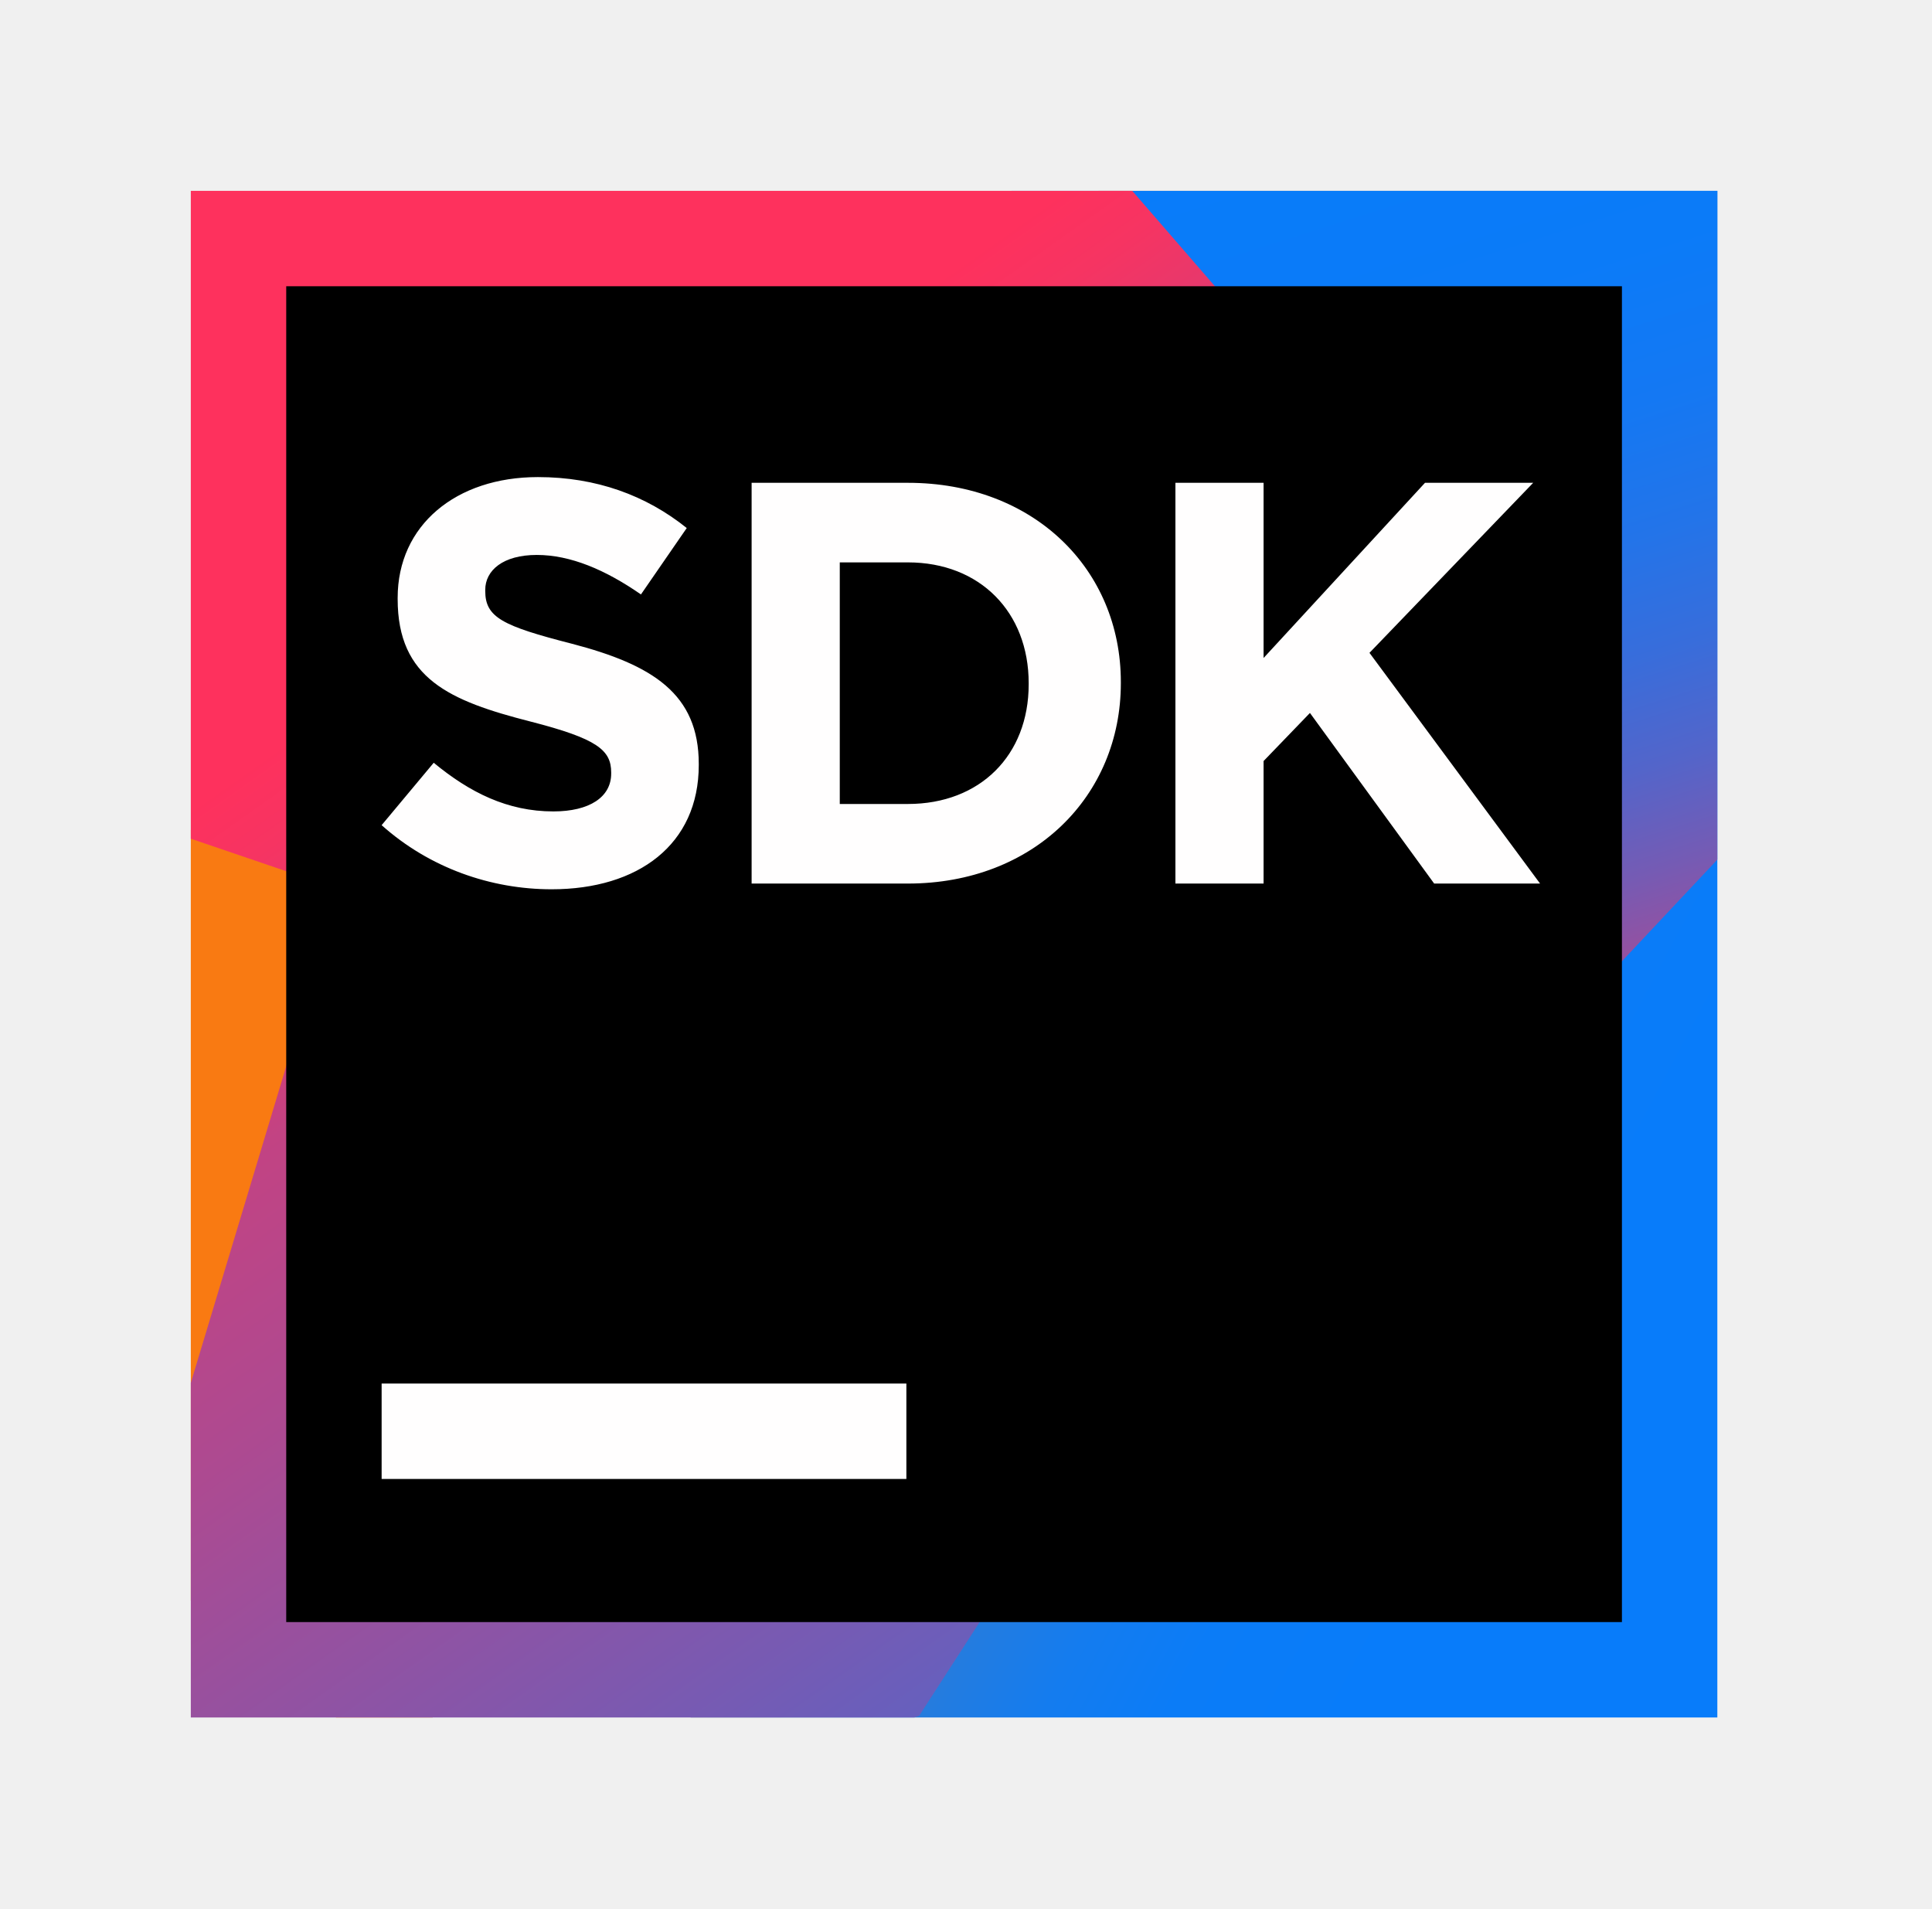
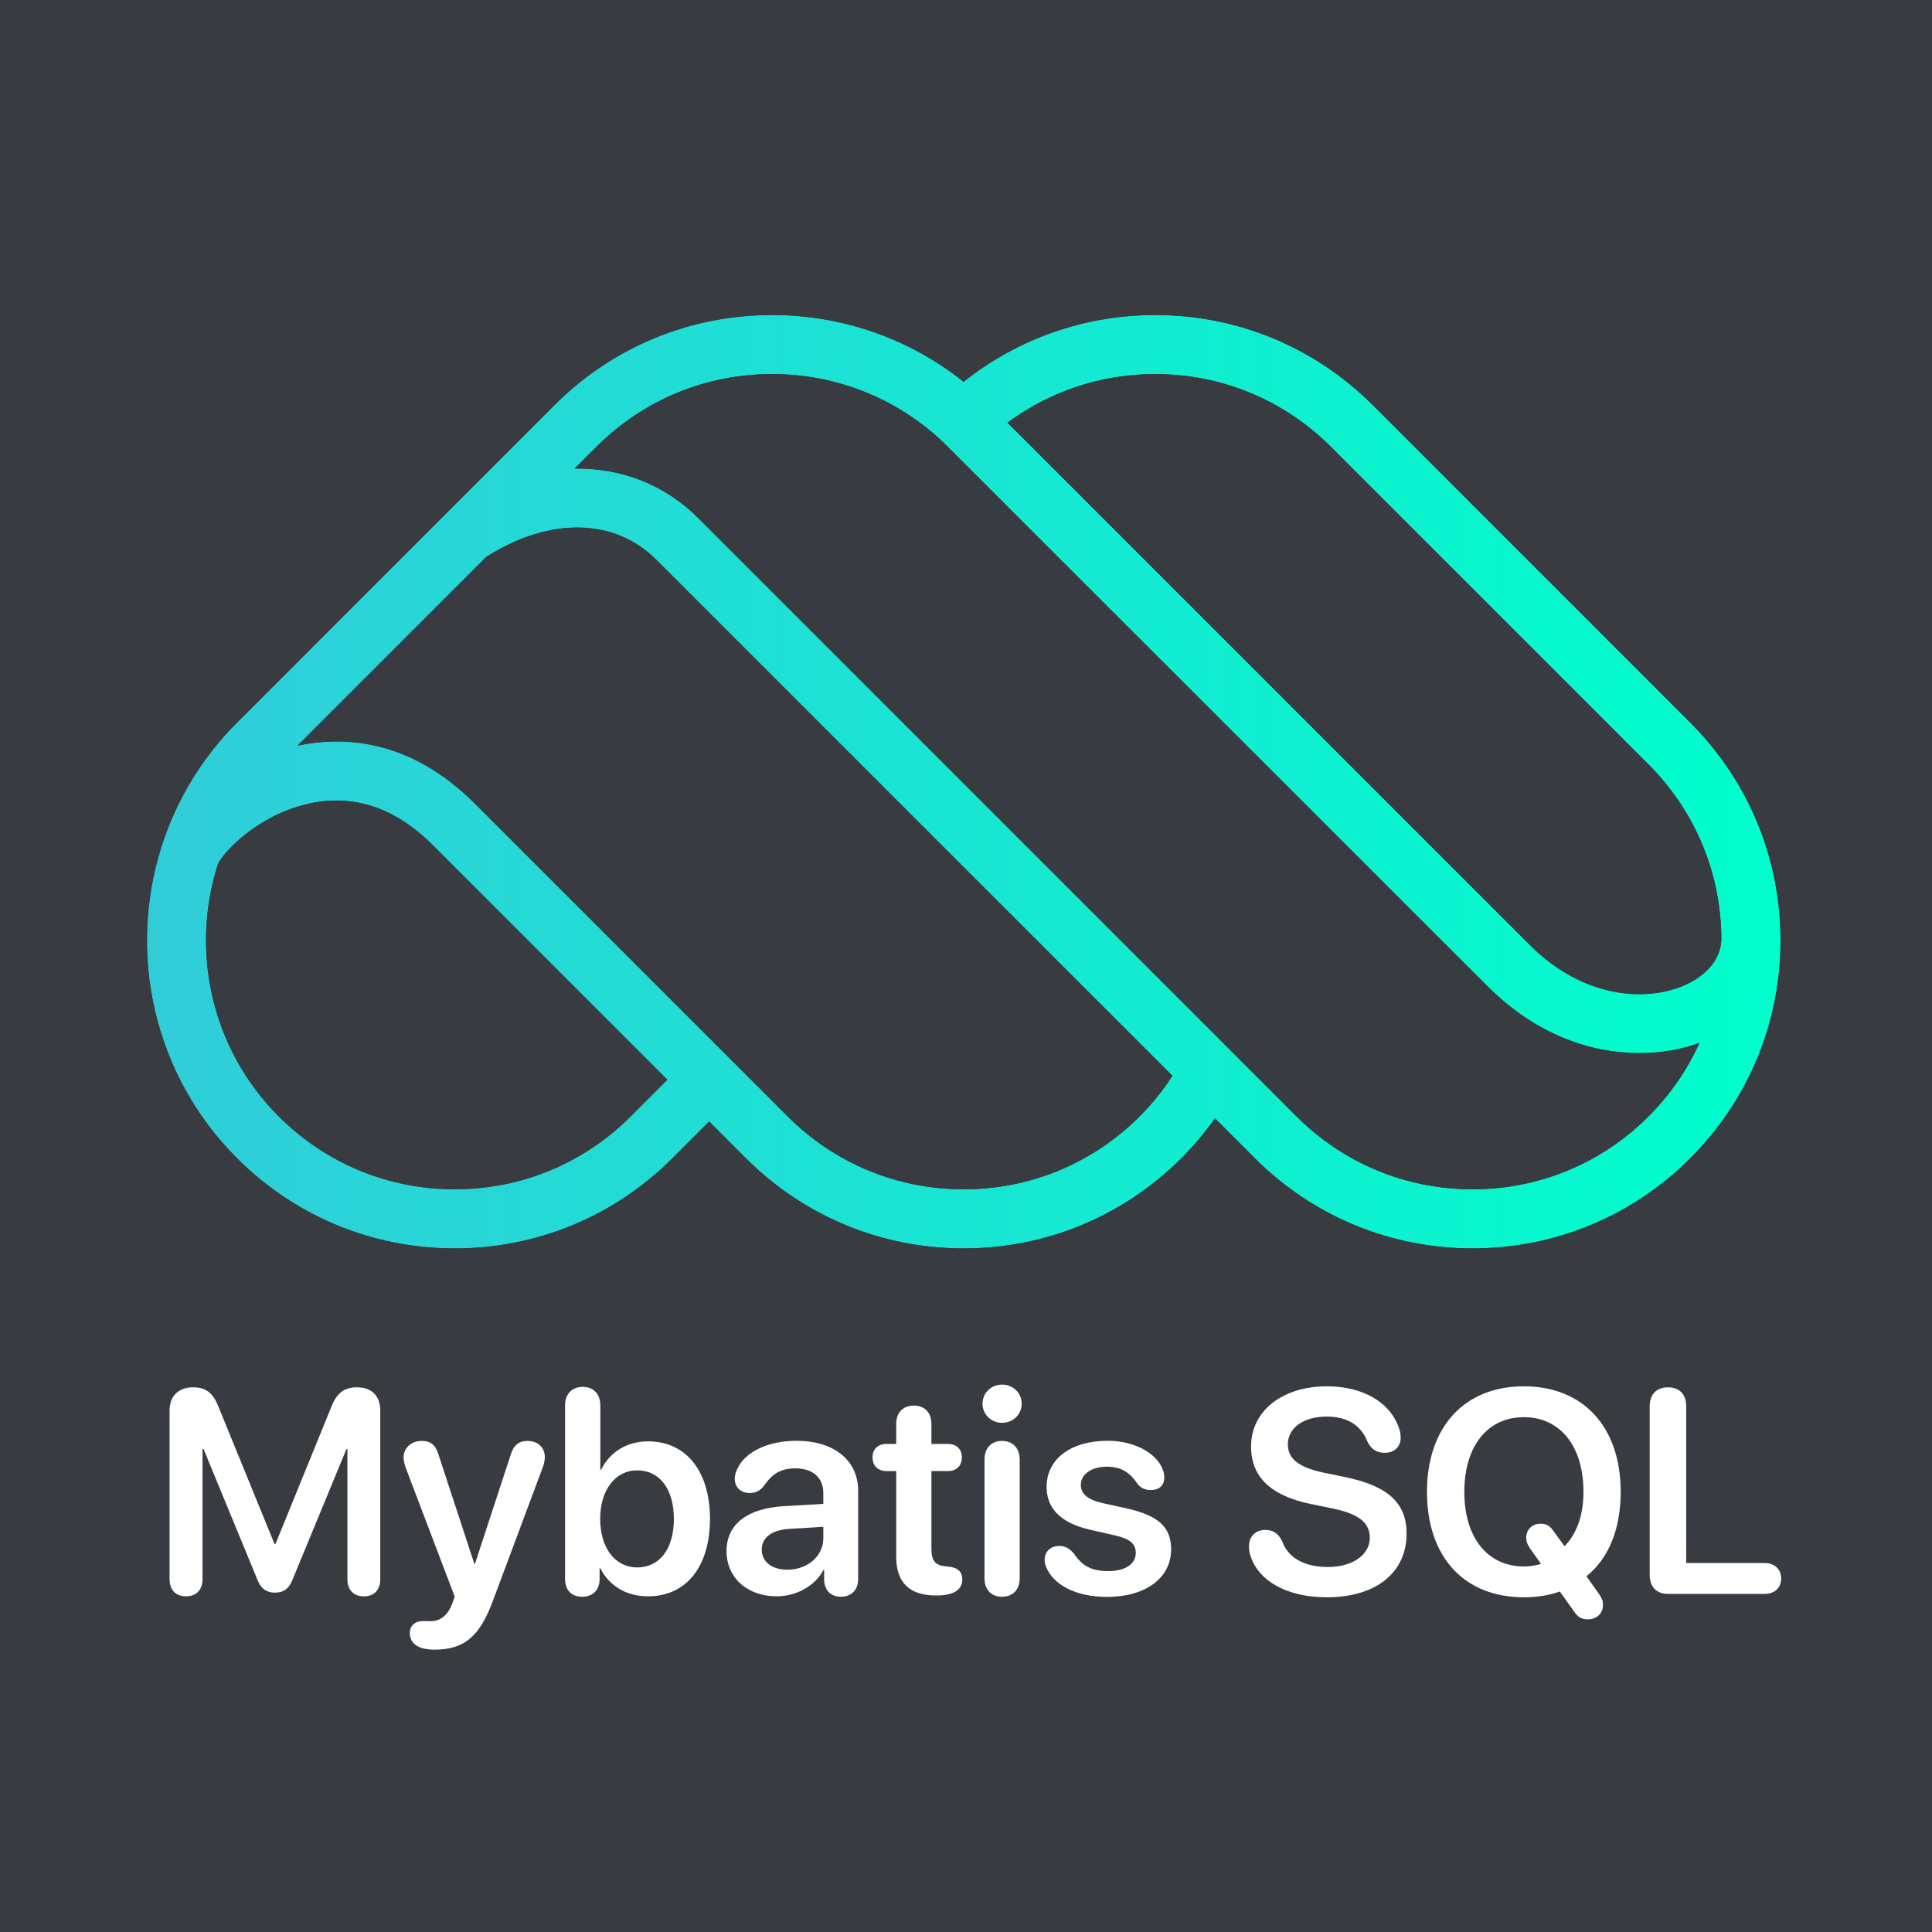
- <svg xmlns="http://www.w3.org/2000/svg" width="81" height="80" viewBox="0 0 81 80">
+ <svg xmlns="http://www.w3.org/2000/svg" xmlns:xlink="http://www.w3.org/1999/xlink" width="40px" height="40px" viewBox="0 0 40 40" version="1.1">
  <defs>
-     <linearGradient id="pluginsdk_80-a" x1="-.031%" x2="100.053%" y1="49.963%" y2="49.963%">
-       <stop offset="25.81%" stop-color="#F97A12" />
-       <stop offset="45.91%" stop-color="#B07B58" />
-       <stop offset="72.41%" stop-color="#577BAE" />
-       <stop offset="91.05%" stop-color="#1E7CE5" />
-       <stop offset="100%" stop-color="#087CFA" />
-     </linearGradient>
-     <linearGradient id="pluginsdk_80-b" x1="27.55%" x2="82.223%" y1="34.514%" y2="77.605%">
-       <stop offset="0%" stop-color="#F97A12" />
-       <stop offset="7.18%" stop-color="#CB7A3E" />
-       <stop offset="15.41%" stop-color="#9E7B6A" />
-       <stop offset="24.2%" stop-color="#757B91" />
-       <stop offset="33.44%" stop-color="#537BB1" />
-       <stop offset="43.24%" stop-color="#387CCC" />
-       <stop offset="53.81%" stop-color="#237CE0" />
-       <stop offset="65.52%" stop-color="#147CEF" />
-       <stop offset="79.25%" stop-color="#0B7CF7" />
-       <stop offset="100%" stop-color="#087CFA" />
-     </linearGradient>
-     <linearGradient id="pluginsdk_80-c" x1="63.121%" x2="40.793%" y1="97.699%" y2="-6.587%">
-       <stop offset="0%" stop-color="#FE315D" />
-       <stop offset="7.84%" stop-color="#CB417E" />
-       <stop offset="16.01%" stop-color="#9E4E9B" />
-       <stop offset="24.74%" stop-color="#755BB4" />
-       <stop offset="33.92%" stop-color="#5365CA" />
-       <stop offset="43.65%" stop-color="#386DDB" />
-       <stop offset="54.14%" stop-color="#2374E9" />
-       <stop offset="65.76%" stop-color="#1478F3" />
-       <stop offset="79.4%" stop-color="#0B7BF8" />
-       <stop offset="100%" stop-color="#087CFA" />
-     </linearGradient>
-     <linearGradient id="pluginsdk_80-d" x1="25.331%" x2="93.854%" y1="24.119%" y2="132.621%">
-       <stop offset="0%" stop-color="#FE315D" />
-       <stop offset="4.023%" stop-color="#F63462" />
-       <stop offset="10.37%" stop-color="#DF3A71" />
-       <stop offset="16.67%" stop-color="#C24383" />
-       <stop offset="29.12%" stop-color="#AD4A91" />
-       <stop offset="54.98%" stop-color="#755BB4" />
-       <stop offset="91.75%" stop-color="#1D76ED" />
-       <stop offset="100%" stop-color="#087CFA" />
+     <polygon id="path-1" points="0 0 40 0 40 40 0 40" />
+     <path d="M31.131,16.614 C30.158,17.587 28.864,18.123 27.488,18.123 C27.488,18.123 27.488,18.123 27.488,18.123 C26.111,18.123 24.817,17.587 23.844,16.614 L11.453,4.222 C10.759,3.529 9.86,3.187 8.897,3.201 L9.345,2.754 C10.317,1.781 11.61,1.245 12.986,1.245 C14.311,1.245 15.57,1.747 16.53,2.658 L16.53,2.658 L27.801,13.923 C28.821,14.943 29.964,15.304 30.94,15.304 C31.403,15.304 31.828,15.222 32.185,15.092 C31.932,15.651 31.578,16.167 31.131,16.614 Z M16.951,18.123 C15.575,18.123 14.281,17.587 13.308,16.614 L6.83,10.136 C5.492,8.799 4.116,8.734 3.16,8.938 L7.068,5.03 C8.375,4.2 9.72,4.22 10.587,5.088 L21.274,15.774 C21.078,16.076 20.851,16.357 20.595,16.614 C19.621,17.587 18.327,18.123 16.951,18.123 Z M6.414,18.123 C5.038,18.123 3.744,17.587 2.771,16.614 C1.36,15.202 0.941,13.169 1.513,11.388 C1.625,11.145 2.307,10.405 3.333,10.153 C4.284,9.92 5.169,10.206 5.965,11.002 L10.817,15.854 L10.058,16.614 C9.085,17.587 7.791,18.123 6.414,18.123 Z M24.558,2.754 L31.131,9.327 C32.097,10.293 32.632,11.575 32.639,12.94 L32.639,12.94 C32.635,13.347 32.332,13.713 31.828,13.919 C31.074,14.227 29.794,14.186 28.666,13.058 L17.859,2.251 C18.741,1.599 19.805,1.245 20.916,1.245 C22.292,1.245 23.585,1.781 24.558,2.754 Z M31.996,8.462 L25.423,1.888 C24.219,0.685 22.619,0.022 20.916,0.022 C19.464,0.022 18.076,0.509 16.951,1.404 C15.827,0.509 14.438,0.022 12.986,0.022 C11.283,0.022 9.683,0.684 8.479,1.888 L1.906,8.462 C1.18,9.187 0.668,10.046 0.366,10.959 C0.354,10.99 0.342,11.021 0.333,11.051 L0.336,11.052 C-0.352,13.247 0.17,15.743 1.906,17.479 C3.11,18.683 4.711,19.347 6.414,19.347 C8.118,19.347 9.719,18.683 10.923,17.479 L11.683,16.719 L12.442,17.479 C13.647,18.683 15.248,19.347 16.951,19.347 C18.654,19.347 20.255,18.683 21.46,17.479 C21.715,17.224 21.947,16.948 22.155,16.655 L22.979,17.479 C24.183,18.683 25.784,19.346 27.488,19.347 C27.488,19.347 27.488,19.347 27.488,19.347 C29.191,19.347 30.792,18.683 31.996,17.479 C33.201,16.275 33.864,14.674 33.864,12.97 C33.864,11.267 33.201,9.666 31.996,8.462 L31.996,8.462 Z" id="path-3" />
+     <linearGradient x1="0%" y1="50%" x2="100%" y2="50%" id="linearGradient-5">
+       <stop stop-color="#30CDD9" offset="0%" />
+       <stop stop-color="#00FFCC" offset="100%" />
    </linearGradient>
  </defs>
-   <g fill="none" fill-rule="evenodd">
-     <g fill-rule="nonzero" transform="translate(8 8)">
-       <path fill="url(#pluginsdk_80-a)" d="M6.088,64 L2.66453526e-15,59.1 L0,26.792 L30,38.67 L10.14,64 L6.088,64 Z" />
-       <path fill="url(#pluginsdk_80-b)" d="M20.952,64 L52.274,31.916 L37.671,0.46 L38.058,1.33226763e-15 L64,0 L64,64 L20.952,64 Z" />
-       <path fill="url(#pluginsdk_80-c)" d="M34.412,0 L64,0 L64,28.037 L49.008,44 L34,0.447 L34.412,0 Z" />
-       <path fill="url(#pluginsdk_80-d)" d="M30.336,64 L0,64 L0,49.971 L6.234,29.283 L0,27.16 L0,0 L39.47,0 L58,21.384 L30.538,63.926 L30.336,64 Z" />
-     </g>
-     <g fill-rule="nonzero" transform="translate(12 12)">
-       <rect width="56" height="56" fill="#000" />
-       <rect width="22" height="4" x="4" y="46" fill="#FFFEFE" />
-       <path fill="#FFFEFE" d="M11.128,25.28 C8.584,25.28 6.016,24.392 4,22.592 L6.184,19.976 C7.696,21.224 9.28,22.016 11.2,22.016 C12.712,22.016 13.624,21.416 13.624,20.432 L13.624,20.384 C13.624,19.448 13.048,18.968 10.24,18.248 C6.856,17.384 4.672,16.448 4.672,13.112 L4.672,13.064 C4.672,10.016 7.12,8 10.552,8 C13,8 15.088,8.768 16.792,10.136 L14.872,12.92 C13.384,11.888 11.92,11.264 10.504,11.264 C9.088,11.264 8.344,11.912 8.344,12.728 L8.344,12.776 C8.344,13.88 9.064,14.24 11.968,14.984 C15.376,15.872 17.296,17.096 17.296,20.024 L17.296,20.072 C17.296,23.408 14.752,25.28 11.128,25.28 Z M19.512,25.04 L19.512,8.24 L26.064,8.24 C31.344,8.24 34.992,11.864 34.992,16.592 L34.992,16.64 C34.992,21.368 31.344,25.04 26.064,25.04 L19.512,25.04 Z M26.064,11.576 L23.208,11.576 L23.208,21.704 L26.064,21.704 C29.088,21.704 31.128,19.664 31.128,16.688 L31.128,16.64 C31.128,13.664 29.088,11.576 26.064,11.576 Z M37.28,25.04 L37.28,8.24 L40.976,8.24 L40.976,15.584 L47.744,8.24 L52.28,8.24 L45.416,15.368 L52.568,25.04 L48.128,25.04 L42.92,17.888 L40.976,19.904 L40.976,25.04 L37.28,25.04 Z" />
+   <g id="画板备份" stroke="none" stroke-width="1" fill="none" fill-rule="evenodd">
+     <g id="shutterstock_623877563">
+       <g id="编组">
+         <mask id="mask-2" fill="white">
+           <use xlink:href="#path-1" />
+         </mask>
+         <g id="Clip-2" />
+         <polygon id="Fill-1" fill="#383C41" mask="url(#mask-2)" points="0 40 40 40 40 0 0 0" />
+       </g>
+       <path d="M7.533,33.05 C7.747,33.05 7.873,32.918 7.873,32.695 L7.873,29.203 C7.873,28.901 7.694,28.723 7.393,28.723 C7.129,28.723 6.977,28.837 6.865,29.115 L5.705,31.963 L5.682,31.963 L4.519,29.115 C4.407,28.834 4.258,28.723 3.997,28.723 C3.695,28.723 3.511,28.904 3.511,29.203 L3.511,32.695 C3.511,32.918 3.637,33.05 3.851,33.05 C4.064,33.05 4.193,32.918 4.193,32.695 L4.193,30 L4.214,30 L5.336,32.722 C5.406,32.895 5.521,32.974 5.693,32.974 C5.869,32.974 5.978,32.895 6.051,32.719 L7.173,30 L7.193,30 L7.193,32.695 C7.193,32.918 7.319,33.05 7.533,33.05 Z M8.992,34.154 C9.613,34.154 9.936,33.885 10.217,33.111 L11.239,30.375 C11.266,30.305 11.28,30.223 11.28,30.164 C11.28,29.971 11.134,29.833 10.926,29.833 C10.741,29.833 10.636,29.918 10.574,30.117 L9.833,32.379 L9.821,32.379 L9.08,30.12 C9.019,29.915 8.916,29.833 8.731,29.833 C8.518,29.833 8.356,29.974 8.356,30.173 C8.356,30.231 8.371,30.308 8.397,30.381 L9.414,33.056 L9.361,33.208 C9.253,33.48 9.083,33.565 8.919,33.565 C8.852,33.565 8.822,33.562 8.761,33.562 C8.591,33.562 8.485,33.659 8.485,33.809 C8.485,34.031 8.664,34.154 8.992,34.154 Z M12.054,33.059 C12.265,33.059 12.414,32.927 12.414,32.692 L12.414,32.47 L12.429,32.47 C12.613,32.83 12.962,33.05 13.416,33.05 C14.204,33.05 14.699,32.44 14.699,31.447 C14.699,30.454 14.201,29.842 13.419,29.842 C12.977,29.842 12.625,30.064 12.446,30.428 L12.429,30.428 L12.429,29.098 C12.429,28.852 12.279,28.714 12.065,28.714 C11.852,28.714 11.699,28.852 11.699,29.098 L11.699,32.692 C11.699,32.93 11.843,33.059 12.054,33.059 Z M13.193,32.452 C12.742,32.452 12.426,32.057 12.426,31.447 C12.426,30.844 12.742,30.442 13.193,30.442 C13.659,30.442 13.952,30.832 13.952,31.447 C13.952,32.065 13.659,32.452 13.193,32.452 Z M17.412,33.059 C17.617,33.059 17.767,32.927 17.767,32.692 L17.767,30.861 C17.767,30.237 17.266,29.83 16.495,29.83 C15.9,29.83 15.42,30.059 15.262,30.419 C15.229,30.486 15.212,30.551 15.212,30.618 C15.212,30.794 15.341,30.911 15.52,30.911 C15.643,30.911 15.739,30.864 15.815,30.765 C15.997,30.498 16.182,30.401 16.466,30.401 C16.826,30.401 17.046,30.589 17.046,30.914 L17.046,31.137 L16.223,31.184 C15.467,31.23 15.042,31.562 15.042,32.112 C15.042,32.672 15.479,33.05 16.079,33.05 C16.48,33.05 16.87,32.842 17.049,32.505 L17.063,32.505 L17.063,32.722 C17.075,32.938 17.213,33.059 17.412,33.059 Z M16.302,32.499 C15.985,32.499 15.771,32.338 15.771,32.083 C15.771,31.837 15.974,31.679 16.325,31.655 L17.046,31.611 L17.046,31.849 C17.046,32.224 16.712,32.499 16.302,32.499 Z M19.401,33.032 C19.735,33.032 19.923,32.918 19.923,32.704 C19.923,32.534 19.823,32.452 19.63,32.435 L19.577,32.429 C19.366,32.411 19.284,32.309 19.284,32.074 L19.284,30.457 L19.621,30.457 C19.803,30.457 19.914,30.349 19.914,30.173 C19.914,30 19.803,29.895 19.621,29.895 L19.284,29.895 L19.284,29.481 C19.284,29.247 19.144,29.101 18.921,29.101 C18.695,29.101 18.555,29.247 18.555,29.481 L18.555,29.895 L18.358,29.895 C18.177,29.895 18.065,30 18.065,30.173 C18.065,30.349 18.177,30.457 18.358,30.457 L18.555,30.457 L18.555,32.232 C18.555,32.763 18.83,33.032 19.372,33.032 L19.401,33.032 Z M20.746,29.458 C20.975,29.458 21.153,29.282 21.153,29.062 C21.153,28.84 20.975,28.667 20.746,28.667 C20.521,28.667 20.342,28.84 20.342,29.062 C20.342,29.282 20.521,29.458 20.746,29.458 Z M20.746,33.059 C20.969,33.059 21.112,32.912 21.112,32.675 L21.112,30.22 C21.112,29.982 20.969,29.833 20.746,29.833 C20.523,29.833 20.383,29.982 20.383,30.217 L20.383,32.675 C20.383,32.912 20.523,33.059 20.746,33.059 Z M22.923,33.062 C23.714,33.062 24.247,32.672 24.247,32.077 C24.247,31.617 23.986,31.38 23.33,31.23 L22.835,31.122 C22.513,31.049 22.378,30.926 22.378,30.744 C22.378,30.521 22.598,30.366 22.917,30.366 C23.225,30.366 23.403,30.501 23.547,30.715 C23.614,30.812 23.72,30.85 23.825,30.85 C24.01,30.85 24.106,30.741 24.106,30.589 C24.106,30.554 24.101,30.519 24.092,30.48 C23.995,30.123 23.532,29.83 22.935,29.83 C22.167,29.83 21.669,30.208 21.669,30.785 C21.669,31.236 21.968,31.535 22.574,31.673 L23.078,31.787 C23.397,31.86 23.515,31.963 23.515,32.15 C23.515,32.385 23.289,32.528 22.949,32.528 C22.601,32.528 22.413,32.423 22.249,32.186 C22.155,32.062 22.053,32.007 21.933,32.007 C21.757,32.007 21.628,32.118 21.628,32.294 C21.628,32.338 21.637,32.385 21.657,32.438 C21.807,32.81 22.267,33.062 22.923,33.062 Z M27.47,33.07 C28.486,33.07 29.122,32.561 29.122,31.752 C29.122,31.125 28.747,30.768 27.856,30.583 L27.402,30.489 C26.875,30.378 26.664,30.193 26.664,29.906 C26.664,29.552 26.998,29.329 27.467,29.329 C27.862,29.329 28.164,29.481 28.308,29.839 C28.387,30.003 28.495,30.079 28.671,30.079 C28.867,30.079 28.999,29.953 28.999,29.769 C28.999,29.698 28.99,29.643 28.973,29.596 C28.8,29.036 28.22,28.702 27.473,28.702 C26.556,28.702 25.902,29.206 25.902,29.95 C25.902,30.568 26.298,30.967 27.145,31.14 L27.599,31.233 C28.149,31.348 28.36,31.535 28.36,31.84 C28.36,32.191 28.003,32.443 27.493,32.443 C27.042,32.443 26.679,32.279 26.547,31.913 C26.465,31.743 26.359,31.676 26.192,31.676 C25.993,31.676 25.858,31.811 25.858,32.021 C25.858,32.092 25.873,32.168 25.899,32.238 C26.063,32.719 26.626,33.07 27.47,33.07 Z M32.872,33.527 C33.057,33.527 33.188,33.404 33.188,33.231 C33.188,33.152 33.168,33.094 33.115,33.015 L32.846,32.634 C33.303,32.271 33.555,31.658 33.555,30.888 C33.555,29.546 32.781,28.702 31.551,28.702 C30.317,28.702 29.544,29.546 29.544,30.888 C29.544,32.238 30.317,33.07 31.551,33.07 C31.82,33.07 32.069,33.032 32.295,32.95 L32.591,33.366 C32.667,33.48 32.749,33.527 32.872,33.527 Z M31.551,32.432 C30.795,32.432 30.317,31.831 30.317,30.888 C30.317,29.944 30.795,29.341 31.551,29.341 C32.304,29.341 32.784,29.944 32.784,30.888 C32.784,31.374 32.641,31.761 32.392,32.013 L32.151,31.682 C32.081,31.585 32.008,31.547 31.896,31.547 C31.724,31.547 31.598,31.667 31.598,31.837 C31.598,31.904 31.618,31.969 31.671,32.048 L31.905,32.379 C31.797,32.411 31.677,32.432 31.551,32.432 Z M36.531,33 C36.739,33 36.877,32.877 36.877,32.681 C36.877,32.484 36.736,32.361 36.531,32.361 L34.911,32.361 L34.911,29.115 C34.911,28.866 34.771,28.723 34.533,28.723 C34.299,28.723 34.155,28.866 34.155,29.115 L34.155,32.607 C34.155,32.854 34.299,33 34.533,33 L36.531,33 Z" id="MybatisSQL" fill="#FFFFFF" fill-rule="nonzero" />
+       <g id="编组" transform="translate(3, 6.5)">
+         <mask id="mask-4" fill="white">
+           <use xlink:href="#path-3" />
+         </mask>
+         <g id="Clip-33" />
+         <path d="M31.131,16.614 C30.158,17.587 28.864,18.123 27.488,18.123 C27.488,18.123 27.488,18.123 27.488,18.123 C26.111,18.123 24.817,17.587 23.844,16.614 L11.453,4.222 C10.759,3.529 9.86,3.187 8.897,3.201 L9.345,2.754 C10.317,1.781 11.61,1.245 12.986,1.245 C14.311,1.245 15.57,1.747 16.53,2.658 L16.53,2.658 L27.801,13.923 C28.821,14.943 29.964,15.304 30.94,15.304 C31.403,15.304 31.828,15.222 32.185,15.092 C31.932,15.651 31.578,16.167 31.131,16.614 Z M16.951,18.123 C15.575,18.123 14.281,17.587 13.308,16.614 L6.83,10.136 C5.492,8.799 4.116,8.734 3.16,8.938 L7.068,5.03 C8.375,4.2 9.72,4.22 10.587,5.088 L21.274,15.774 C21.078,16.076 20.851,16.357 20.595,16.614 C19.621,17.587 18.327,18.123 16.951,18.123 Z M6.414,18.123 C5.038,18.123 3.744,17.587 2.771,16.614 C1.36,15.202 0.941,13.169 1.513,11.388 C1.625,11.145 2.307,10.405 3.333,10.153 C4.284,9.92 5.169,10.206 5.965,11.002 L10.817,15.854 L10.058,16.614 C9.085,17.587 7.791,18.123 6.414,18.123 Z M24.558,2.754 L31.131,9.327 C32.097,10.293 32.632,11.575 32.639,12.94 L32.639,12.94 C32.635,13.347 32.332,13.713 31.828,13.919 C31.074,14.227 29.794,14.186 28.666,13.058 L17.859,2.251 C18.741,1.599 19.805,1.245 20.916,1.245 C22.292,1.245 23.585,1.781 24.558,2.754 Z M31.996,8.462 L25.423,1.888 C24.219,0.685 22.619,0.022 20.916,0.022 C19.464,0.022 18.076,0.509 16.951,1.404 C15.827,0.509 14.438,0.022 12.986,0.022 C11.283,0.022 9.683,0.684 8.479,1.888 L1.906,8.462 C1.18,9.187 0.668,10.046 0.366,10.959 C0.354,10.99 0.342,11.021 0.333,11.051 L0.336,11.052 C-0.352,13.247 0.17,15.743 1.906,17.479 C3.11,18.683 4.711,19.347 6.414,19.347 C8.118,19.347 9.719,18.683 10.923,17.479 L11.683,16.719 L12.442,17.479 C13.647,18.683 15.248,19.347 16.951,19.347 C18.654,19.347 20.255,18.683 21.46,17.479 C21.715,17.224 21.947,16.948 22.155,16.655 L22.979,17.479 C24.183,18.683 25.784,19.346 27.488,19.347 C27.488,19.347 27.488,19.347 27.488,19.347 C29.191,19.347 30.792,18.683 31.996,17.479 C33.201,16.275 33.864,14.674 33.864,12.97 C33.864,11.267 33.201,9.666 31.996,8.462 L31.996,8.462 Z" id="Fill-32" fill="url(#linearGradient-5)" mask="url(#mask-4)" />
+       </g>
    </g>
  </g>
</svg>
